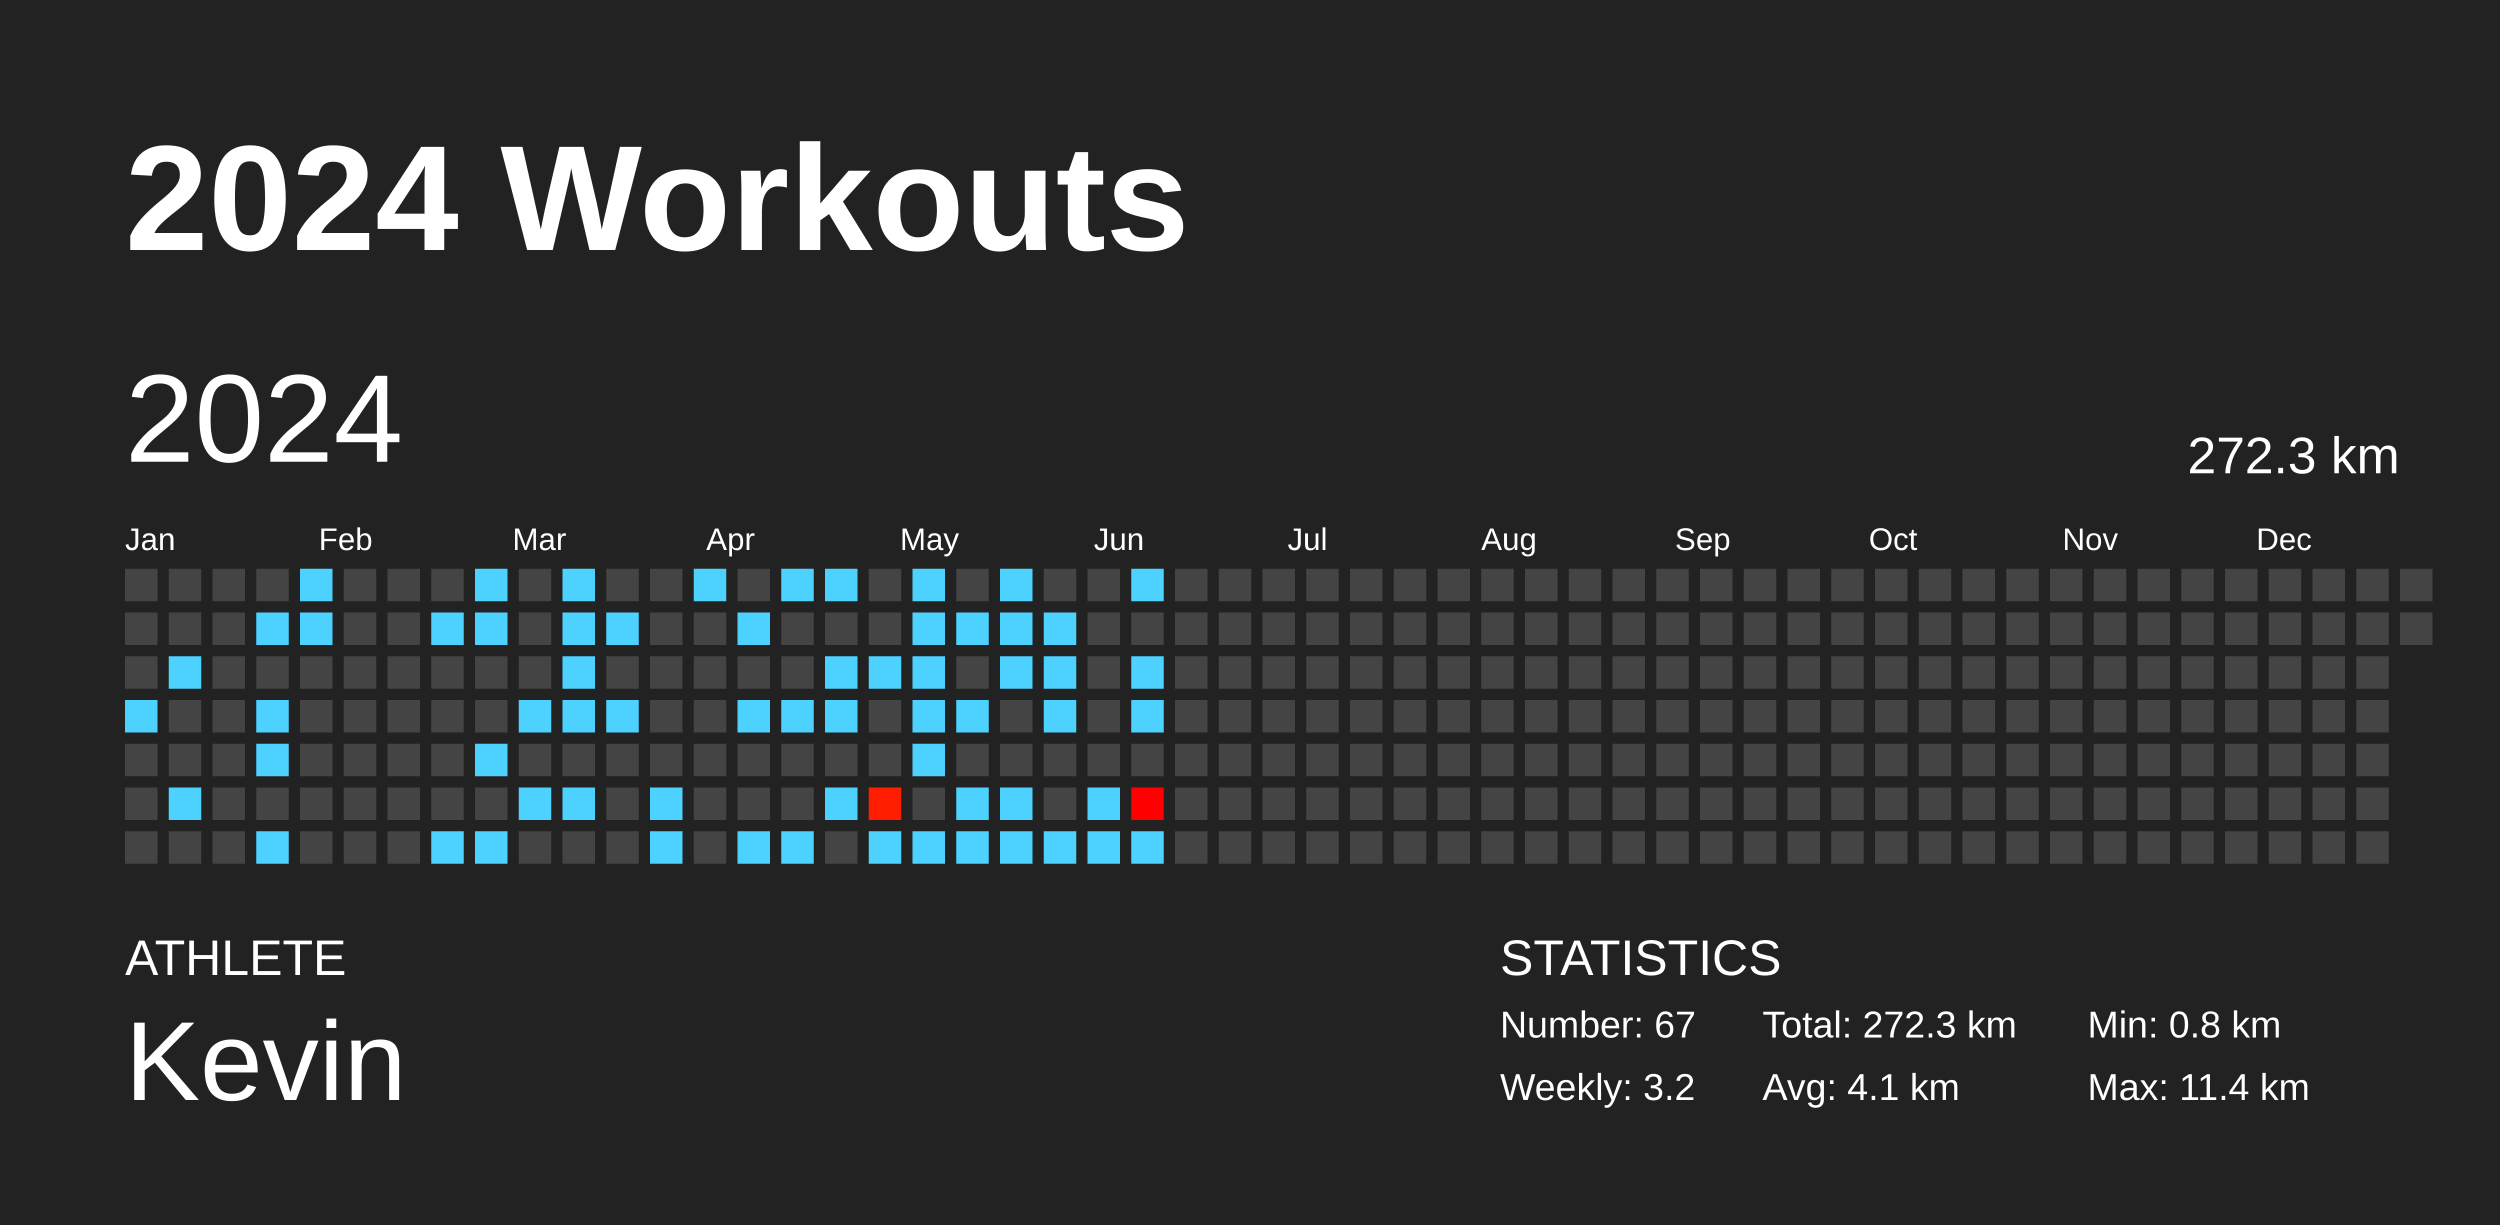
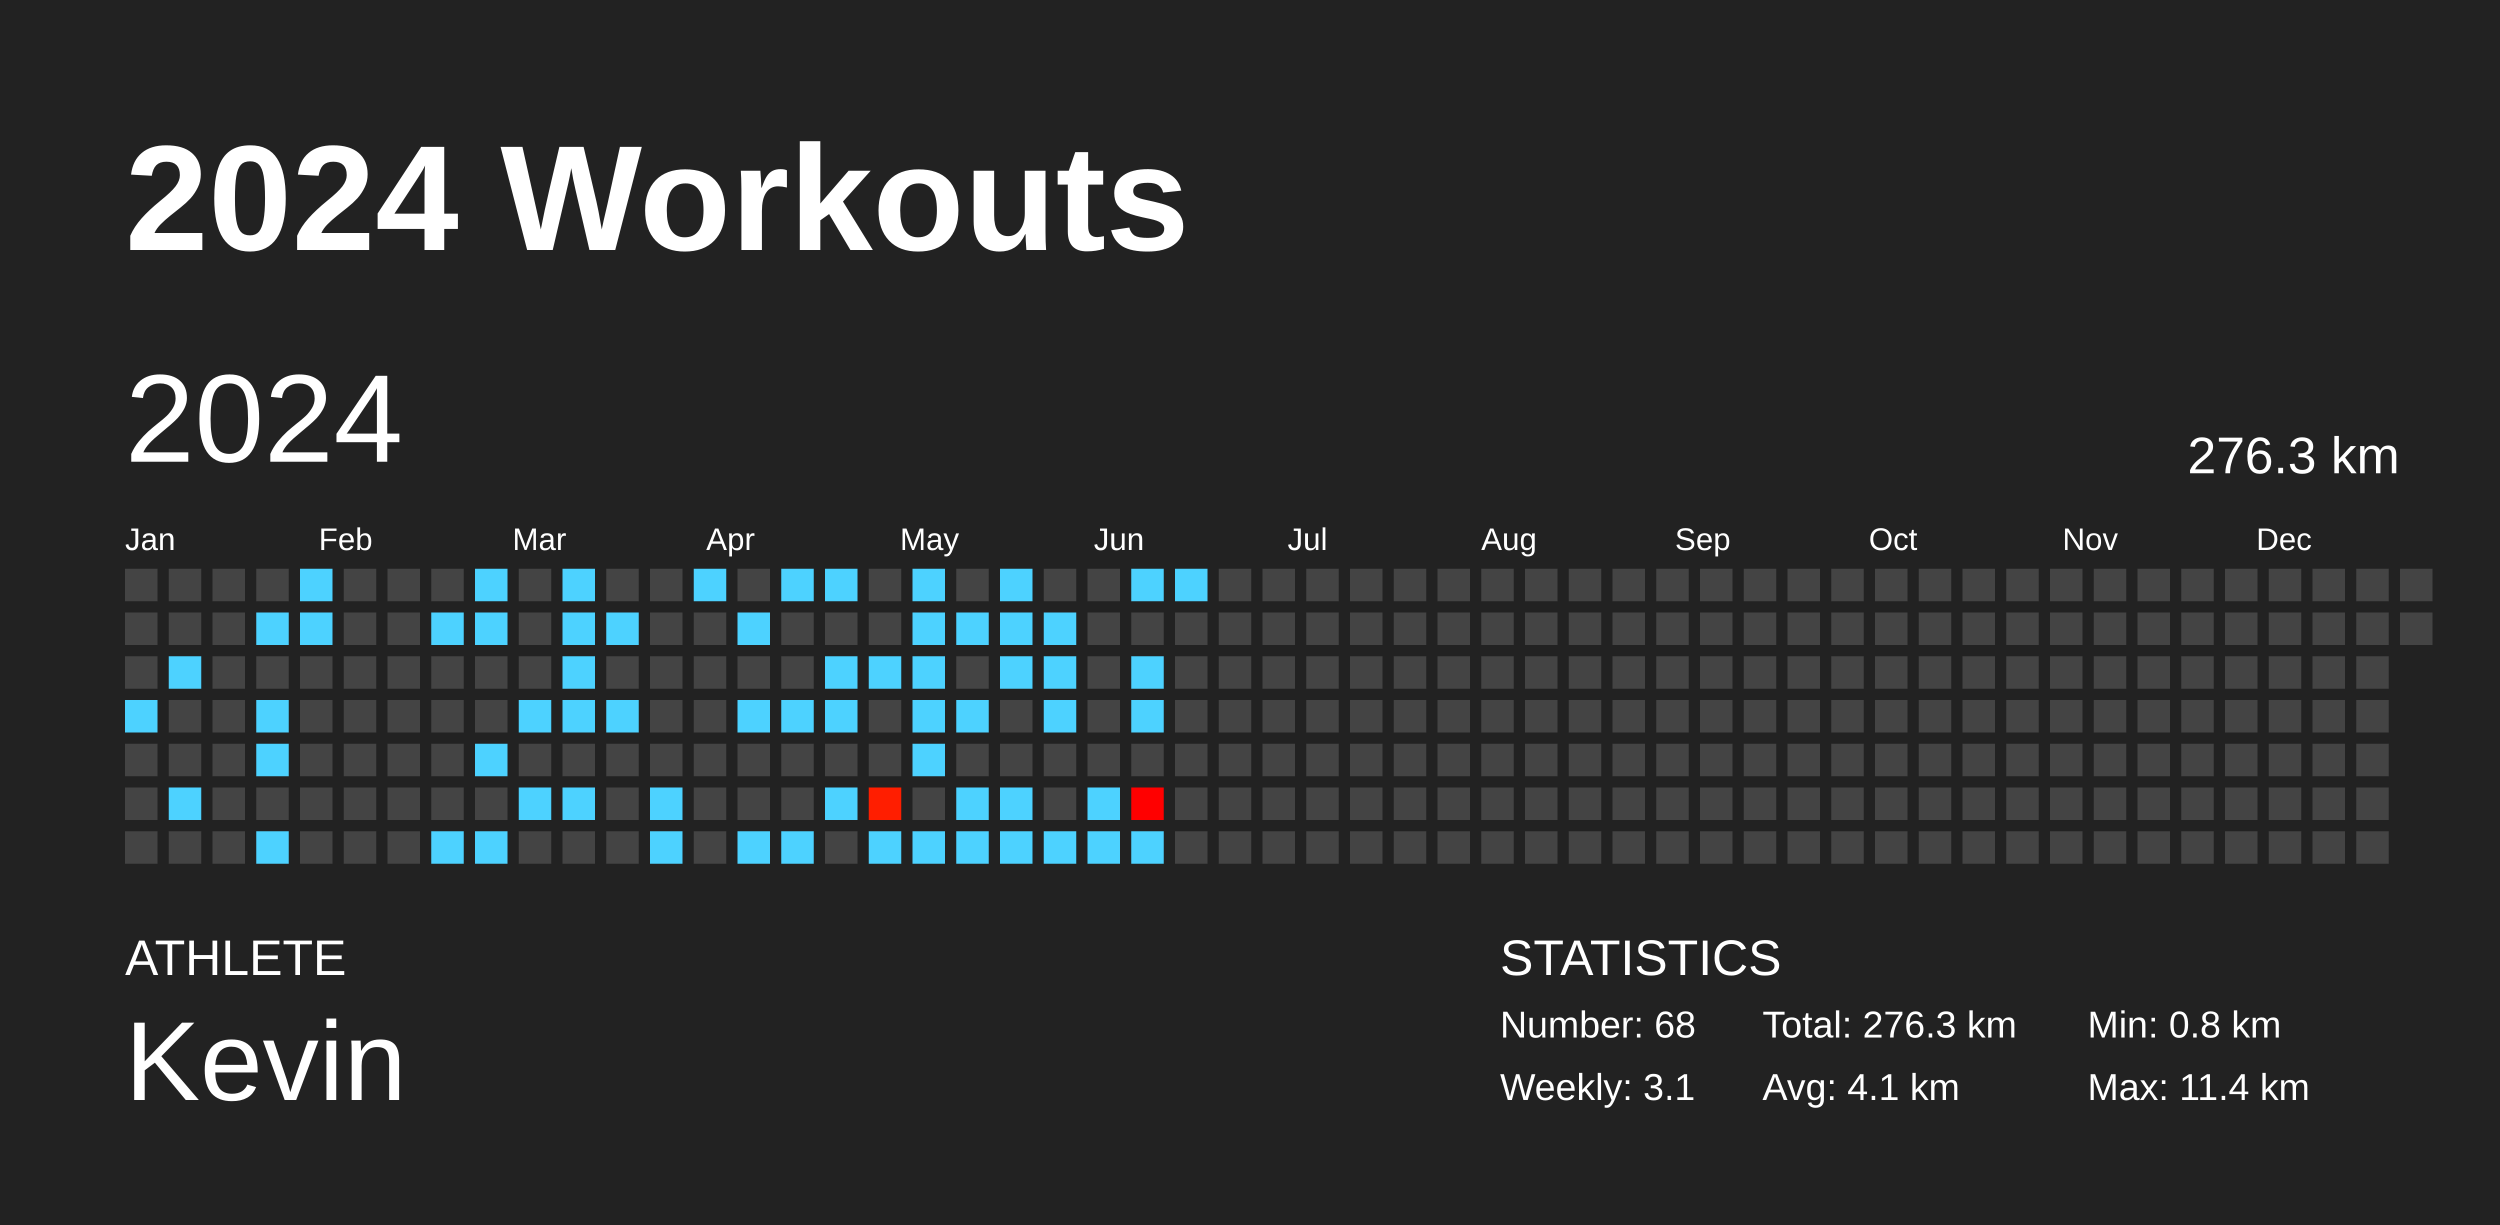
<svg xmlns="http://www.w3.org/2000/svg" baseProfile="full" height="98mm" version="1.1" viewBox="0,0,200,98" width="200mm">
  <defs />
  <rect fill="#222222" height="98" width="200" x="0" y="0" />
  <text fill="#FFFFFF" style="font-size:12px; font-family:Arial; font-weight:bold;" x="10" y="20">2024 Workouts</text>
  <text fill="#FFFFFF" style="font-size:4px; font-family:Arial" x="10" y="78">ATHLETE</text>
  <text fill="#FFFFFF" style="font-size:9px; font-family:Arial" x="10" y="88">Kevin</text>
  <text fill="#FFFFFF" style="font-size:4px; font-family:Arial" x="120" y="78">STATISTICS</text>
-   <text fill="#FFFFFF" style="font-size:3px; font-family:Arial" x="120" y="83">Number: 67</text>
-   <text fill="#FFFFFF" style="font-size:3px; font-family:Arial" x="120" y="88">Weekly: 3.2</text>
-   <text fill="#FFFFFF" style="font-size:3px; font-family:Arial" x="141" y="83">Total: 272.3 km</text>
+   <text fill="#FFFFFF" style="font-size:3px; font-family:Arial" x="120" y="83">Number: 68</text>
+   <text fill="#FFFFFF" style="font-size:3px; font-family:Arial" x="120" y="88">Weekly: 3.1</text>
+   <text fill="#FFFFFF" style="font-size:3px; font-family:Arial" x="141" y="83">Total: 276.3 km</text>
  <text fill="#FFFFFF" style="font-size:3px; font-family:Arial" x="141" y="88">Avg: 4.1 km</text>
  <text fill="#FFFFFF" style="font-size:3px; font-family:Arial" x="167" y="83">Min: 0.8 km</text>
  <text fill="#FFFFFF" style="font-size:3px; font-family:Arial" x="167" y="88">Max: 11.4 km</text>
  <text dominant-baseline="hanging" fill="#FFFFFF" style="font-size:10.0px; font-family:Arial;" x="10" y="30">2024</text>
-   <text dominant-baseline="hanging" fill="#FFFFFF" style="font-size:4.125px; font-family:Arial;" x="175" y="35">272.3 km</text>
+   <text dominant-baseline="hanging" fill="#FFFFFF" style="font-size:4.125px; font-family:Arial;" x="175" y="35">276.3 km</text>
  <text fill="#FFFFFF" style="font-size:2.5px; font-family:Arial" x="10.0" y="44">Jan</text>
  <text fill="#FFFFFF" style="font-size:2.5px; font-family:Arial" x="25.5" y="44">Feb</text>
  <text fill="#FFFFFF" style="font-size:2.5px; font-family:Arial" x="41.0" y="44">Mar</text>
  <text fill="#FFFFFF" style="font-size:2.5px; font-family:Arial" x="56.5" y="44">Apr</text>
  <text fill="#FFFFFF" style="font-size:2.5px; font-family:Arial" x="72.0" y="44">May</text>
  <text fill="#FFFFFF" style="font-size:2.5px; font-family:Arial" x="87.5" y="44">Jun</text>
  <text fill="#FFFFFF" style="font-size:2.5px; font-family:Arial" x="103.0" y="44">Jul</text>
  <text fill="#FFFFFF" style="font-size:2.5px; font-family:Arial" x="118.5" y="44">Aug</text>
  <text fill="#FFFFFF" style="font-size:2.5px; font-family:Arial" x="134.0" y="44">Sep</text>
  <text fill="#FFFFFF" style="font-size:2.5px; font-family:Arial" x="149.5" y="44">Oct</text>
  <text fill="#FFFFFF" style="font-size:2.5px; font-family:Arial" x="165.0" y="44">Nov</text>
  <text fill="#FFFFFF" style="font-size:2.5px; font-family:Arial" x="180.5" y="44">Dec</text>
  <rect fill="#444444" height="2.6" width="2.6" x="10.0" y="45.5" />
  <rect fill="#444444" height="2.6" width="2.6" x="10.0" y="49.0" />
  <rect fill="#444444" height="2.6" width="2.6" x="10.0" y="52.5" />
  <rect fill="#4dd2ff" height="2.6" width="2.6" x="10.0" y="56.0" />
  <rect fill="#444444" height="2.6" width="2.6" x="10.0" y="59.5" />
  <rect fill="#444444" height="2.6" width="2.6" x="10.0" y="63.0" />
  <rect fill="#444444" height="2.6" width="2.6" x="10.0" y="66.5" />
  <rect fill="#444444" height="2.6" width="2.6" x="13.5" y="45.5" />
  <rect fill="#444444" height="2.6" width="2.6" x="13.5" y="49.0" />
  <rect fill="#4dd2ff" height="2.6" width="2.6" x="13.5" y="52.5" />
  <rect fill="#444444" height="2.6" width="2.6" x="13.5" y="56.0" />
  <rect fill="#444444" height="2.6" width="2.6" x="13.5" y="59.5" />
  <rect fill="#4dd2ff" height="2.6" width="2.6" x="13.5" y="63.0" />
  <rect fill="#444444" height="2.6" width="2.6" x="13.5" y="66.5" />
  <rect fill="#444444" height="2.6" width="2.6" x="17.0" y="45.5" />
  <rect fill="#444444" height="2.6" width="2.6" x="17.0" y="49.0" />
  <rect fill="#444444" height="2.6" width="2.6" x="17.0" y="52.5" />
  <rect fill="#444444" height="2.6" width="2.6" x="17.0" y="56.0" />
  <rect fill="#444444" height="2.6" width="2.6" x="17.0" y="59.5" />
  <rect fill="#444444" height="2.6" width="2.6" x="17.0" y="63.0" />
  <rect fill="#444444" height="2.6" width="2.6" x="17.0" y="66.5" />
  <rect fill="#444444" height="2.6" width="2.6" x="20.5" y="45.5" />
  <rect fill="#4dd2ff" height="2.6" width="2.6" x="20.5" y="49.0" />
  <rect fill="#444444" height="2.6" width="2.6" x="20.5" y="52.5" />
  <rect fill="#4dd2ff" height="2.6" width="2.6" x="20.5" y="56.0" />
  <rect fill="#4dd2ff" height="2.6" width="2.6" x="20.5" y="59.5" />
  <rect fill="#444444" height="2.6" width="2.6" x="20.5" y="63.0" />
  <rect fill="#4dd2ff" height="2.6" width="2.6" x="20.5" y="66.5" />
  <rect fill="#4dd2ff" height="2.6" width="2.6" x="24.0" y="45.5" />
  <rect fill="#4dd2ff" height="2.6" width="2.6" x="24.0" y="49.0" />
  <rect fill="#444444" height="2.6" width="2.6" x="24.0" y="52.5" />
  <rect fill="#444444" height="2.6" width="2.6" x="24.0" y="56.0" />
  <rect fill="#444444" height="2.6" width="2.6" x="24.0" y="59.5" />
  <rect fill="#444444" height="2.6" width="2.6" x="24.0" y="63.0" />
  <rect fill="#444444" height="2.6" width="2.6" x="24.0" y="66.5" />
  <rect fill="#444444" height="2.6" width="2.6" x="27.5" y="45.5" />
  <rect fill="#444444" height="2.6" width="2.6" x="27.5" y="49.0" />
  <rect fill="#444444" height="2.6" width="2.6" x="27.5" y="52.5" />
  <rect fill="#444444" height="2.6" width="2.6" x="27.5" y="56.0" />
  <rect fill="#444444" height="2.6" width="2.6" x="27.5" y="59.5" />
  <rect fill="#444444" height="2.6" width="2.6" x="27.5" y="63.0" />
  <rect fill="#444444" height="2.6" width="2.6" x="27.5" y="66.5" />
  <rect fill="#444444" height="2.6" width="2.6" x="31.0" y="45.5" />
  <rect fill="#444444" height="2.6" width="2.6" x="31.0" y="49.0" />
  <rect fill="#444444" height="2.6" width="2.6" x="31.0" y="52.5" />
  <rect fill="#444444" height="2.6" width="2.6" x="31.0" y="56.0" />
  <rect fill="#444444" height="2.6" width="2.6" x="31.0" y="59.5" />
  <rect fill="#444444" height="2.6" width="2.6" x="31.0" y="63.0" />
  <rect fill="#444444" height="2.6" width="2.6" x="31.0" y="66.5" />
  <rect fill="#444444" height="2.6" width="2.6" x="34.5" y="45.5" />
  <rect fill="#4dd2ff" height="2.6" width="2.6" x="34.5" y="49.0" />
  <rect fill="#444444" height="2.6" width="2.6" x="34.5" y="52.5" />
  <rect fill="#444444" height="2.6" width="2.6" x="34.5" y="56.0" />
  <rect fill="#444444" height="2.6" width="2.6" x="34.5" y="59.5" />
  <rect fill="#444444" height="2.6" width="2.6" x="34.5" y="63.0" />
  <rect fill="#4dd2ff" height="2.6" width="2.6" x="34.5" y="66.5" />
  <rect fill="#4dd2ff" height="2.6" width="2.6" x="38.0" y="45.5" />
  <rect fill="#4dd2ff" height="2.6" width="2.6" x="38.0" y="49.0" />
  <rect fill="#444444" height="2.6" width="2.6" x="38.0" y="52.5" />
  <rect fill="#444444" height="2.6" width="2.6" x="38.0" y="56.0" />
  <rect fill="#4dd2ff" height="2.6" width="2.6" x="38.0" y="59.5" />
  <rect fill="#444444" height="2.6" width="2.6" x="38.0" y="63.0" />
  <rect fill="#4dd2ff" height="2.6" width="2.6" x="38.0" y="66.5" />
  <rect fill="#444444" height="2.6" width="2.6" x="41.5" y="45.5" />
  <rect fill="#444444" height="2.6" width="2.6" x="41.5" y="49.0" />
  <rect fill="#444444" height="2.6" width="2.6" x="41.5" y="52.5" />
  <rect fill="#4dd2ff" height="2.6" width="2.6" x="41.5" y="56.0" />
  <rect fill="#444444" height="2.6" width="2.6" x="41.5" y="59.5" />
  <rect fill="#4dd2ff" height="2.6" width="2.6" x="41.5" y="63.0" />
  <rect fill="#444444" height="2.6" width="2.6" x="41.5" y="66.5" />
  <rect fill="#4dd2ff" height="2.6" width="2.6" x="45.0" y="45.5" />
  <rect fill="#4dd2ff" height="2.6" width="2.6" x="45.0" y="49.0" />
  <rect fill="#4dd2ff" height="2.6" width="2.6" x="45.0" y="52.5" />
  <rect fill="#4dd2ff" height="2.6" width="2.6" x="45.0" y="56.0" />
  <rect fill="#444444" height="2.6" width="2.6" x="45.0" y="59.5" />
  <rect fill="#4dd2ff" height="2.6" width="2.6" x="45.0" y="63.0" />
  <rect fill="#444444" height="2.6" width="2.6" x="45.0" y="66.5" />
  <rect fill="#444444" height="2.6" width="2.6" x="48.5" y="45.5" />
  <rect fill="#4dd2ff" height="2.6" width="2.6" x="48.5" y="49.0" />
  <rect fill="#444444" height="2.6" width="2.6" x="48.5" y="52.5" />
  <rect fill="#4dd2ff" height="2.6" width="2.6" x="48.5" y="56.0" />
  <rect fill="#444444" height="2.6" width="2.6" x="48.5" y="59.5" />
  <rect fill="#444444" height="2.6" width="2.6" x="48.5" y="63.0" />
  <rect fill="#444444" height="2.6" width="2.6" x="48.5" y="66.5" />
  <rect fill="#444444" height="2.6" width="2.6" x="52.0" y="45.5" />
  <rect fill="#444444" height="2.6" width="2.6" x="52.0" y="49.0" />
  <rect fill="#444444" height="2.6" width="2.6" x="52.0" y="52.5" />
  <rect fill="#444444" height="2.6" width="2.6" x="52.0" y="56.0" />
  <rect fill="#444444" height="2.6" width="2.6" x="52.0" y="59.5" />
  <rect fill="#4dd2ff" height="2.6" width="2.6" x="52.0" y="63.0" />
  <rect fill="#4dd2ff" height="2.6" width="2.6" x="52.0" y="66.5" />
  <rect fill="#4dd2ff" height="2.6" width="2.6" x="55.5" y="45.5" />
  <rect fill="#444444" height="2.6" width="2.6" x="55.5" y="49.0" />
  <rect fill="#444444" height="2.6" width="2.6" x="55.5" y="52.5" />
  <rect fill="#444444" height="2.6" width="2.6" x="55.5" y="56.0" />
  <rect fill="#444444" height="2.6" width="2.6" x="55.5" y="59.5" />
  <rect fill="#444444" height="2.6" width="2.6" x="55.5" y="63.0" />
  <rect fill="#444444" height="2.6" width="2.6" x="55.5" y="66.5" />
  <rect fill="#444444" height="2.6" width="2.6" x="59.0" y="45.5" />
  <rect fill="#4dd2ff" height="2.6" width="2.6" x="59.0" y="49.0" />
  <rect fill="#444444" height="2.6" width="2.6" x="59.0" y="52.5" />
  <rect fill="#4dd2ff" height="2.6" width="2.6" x="59.0" y="56.0" />
  <rect fill="#444444" height="2.6" width="2.6" x="59.0" y="59.5" />
  <rect fill="#444444" height="2.6" width="2.6" x="59.0" y="63.0" />
  <rect fill="#4dd2ff" height="2.6" width="2.6" x="59.0" y="66.5" />
  <rect fill="#4dd2ff" height="2.6" width="2.6" x="62.5" y="45.5" />
  <rect fill="#444444" height="2.6" width="2.6" x="62.5" y="49.0" />
  <rect fill="#444444" height="2.6" width="2.6" x="62.5" y="52.5" />
  <rect fill="#4dd2ff" height="2.6" width="2.6" x="62.5" y="56.0" />
  <rect fill="#444444" height="2.6" width="2.6" x="62.5" y="59.5" />
  <rect fill="#444444" height="2.6" width="2.6" x="62.5" y="63.0" />
  <rect fill="#4dd2ff" height="2.6" width="2.6" x="62.5" y="66.5" />
  <rect fill="#4dd2ff" height="2.6" width="2.6" x="66.0" y="45.5" />
  <rect fill="#444444" height="2.6" width="2.6" x="66.0" y="49.0" />
  <rect fill="#4dd2ff" height="2.6" width="2.6" x="66.0" y="52.5" />
  <rect fill="#4dd2ff" height="2.6" width="2.6" x="66.0" y="56.0" />
  <rect fill="#444444" height="2.6" width="2.6" x="66.0" y="59.5" />
  <rect fill="#4dd2ff" height="2.6" width="2.6" x="66.0" y="63.0" />
  <rect fill="#444444" height="2.6" width="2.6" x="66.0" y="66.5" />
  <rect fill="#444444" height="2.6" width="2.6" x="69.5" y="45.5" />
  <rect fill="#444444" height="2.6" width="2.6" x="69.5" y="49.0" />
  <rect fill="#4dd2ff" height="2.6" width="2.6" x="69.5" y="52.5" />
  <rect fill="#444444" height="2.6" width="2.6" x="69.5" y="56.0" />
  <rect fill="#444444" height="2.6" width="2.6" x="69.5" y="59.5" />
  <rect fill="#ff1e00" height="2.6" width="2.6" x="69.5" y="63.0" />
  <rect fill="#4dd2ff" height="2.6" width="2.6" x="69.5" y="66.5" />
  <rect fill="#4dd2ff" height="2.6" width="2.6" x="73.0" y="45.5" />
  <rect fill="#4dd2ff" height="2.6" width="2.6" x="73.0" y="49.0" />
  <rect fill="#4dd2ff" height="2.6" width="2.6" x="73.0" y="52.5" />
  <rect fill="#4dd2ff" height="2.6" width="2.6" x="73.0" y="56.0" />
  <rect fill="#4dd2ff" height="2.6" width="2.6" x="73.0" y="59.5" />
  <rect fill="#444444" height="2.6" width="2.6" x="73.0" y="63.0" />
  <rect fill="#4dd2ff" height="2.6" width="2.6" x="73.0" y="66.5" />
  <rect fill="#444444" height="2.6" width="2.6" x="76.5" y="45.5" />
  <rect fill="#4dd2ff" height="2.6" width="2.6" x="76.5" y="49.0" />
  <rect fill="#444444" height="2.6" width="2.6" x="76.5" y="52.5" />
  <rect fill="#4dd2ff" height="2.6" width="2.6" x="76.5" y="56.0" />
  <rect fill="#444444" height="2.6" width="2.6" x="76.5" y="59.5" />
  <rect fill="#4dd2ff" height="2.6" width="2.6" x="76.5" y="63.0" />
  <rect fill="#4dd2ff" height="2.6" width="2.6" x="76.5" y="66.5" />
  <rect fill="#4dd2ff" height="2.6" width="2.6" x="80.0" y="45.5" />
  <rect fill="#4dd2ff" height="2.6" width="2.6" x="80.0" y="49.0" />
  <rect fill="#4dd2ff" height="2.6" width="2.6" x="80.0" y="52.5" />
  <rect fill="#444444" height="2.6" width="2.6" x="80.0" y="56.0" />
  <rect fill="#444444" height="2.6" width="2.6" x="80.0" y="59.5" />
  <rect fill="#4dd2ff" height="2.6" width="2.6" x="80.0" y="63.0" />
  <rect fill="#4dd2ff" height="2.6" width="2.6" x="80.0" y="66.5" />
  <rect fill="#444444" height="2.6" width="2.6" x="83.5" y="45.5" />
  <rect fill="#4dd2ff" height="2.6" width="2.6" x="83.5" y="49.0" />
  <rect fill="#4dd2ff" height="2.6" width="2.6" x="83.5" y="52.5" />
  <rect fill="#4dd2ff" height="2.6" width="2.6" x="83.5" y="56.0" />
  <rect fill="#444444" height="2.6" width="2.6" x="83.5" y="59.5" />
  <rect fill="#444444" height="2.6" width="2.6" x="83.5" y="63.0" />
  <rect fill="#4dd2ff" height="2.6" width="2.6" x="83.5" y="66.5" />
  <rect fill="#444444" height="2.6" width="2.6" x="87.0" y="45.5" />
  <rect fill="#444444" height="2.6" width="2.6" x="87.0" y="49.0" />
  <rect fill="#444444" height="2.6" width="2.6" x="87.0" y="52.5" />
  <rect fill="#444444" height="2.6" width="2.6" x="87.0" y="56.0" />
  <rect fill="#444444" height="2.6" width="2.6" x="87.0" y="59.5" />
  <rect fill="#4dd2ff" height="2.6" width="2.6" x="87.0" y="63.0" />
  <rect fill="#4dd2ff" height="2.6" width="2.6" x="87.0" y="66.5" />
  <rect fill="#4dd2ff" height="2.6" width="2.6" x="90.5" y="45.5" />
  <rect fill="#444444" height="2.6" width="2.6" x="90.5" y="49.0" />
  <rect fill="#4dd2ff" height="2.6" width="2.6" x="90.5" y="52.5" />
  <rect fill="#4dd2ff" height="2.6" width="2.6" x="90.5" y="56.0" />
  <rect fill="#444444" height="2.6" width="2.6" x="90.5" y="59.5" />
  <rect fill="#ff0000" height="2.6" width="2.6" x="90.5" y="63.0" />
  <rect fill="#4dd2ff" height="2.6" width="2.6" x="90.5" y="66.5" />
-   <rect fill="#444444" height="2.6" width="2.6" x="94.0" y="45.5" />
+   <rect fill="#4dd2ff" height="2.6" width="2.6" x="94.0" y="45.5" />
  <rect fill="#444444" height="2.6" width="2.6" x="94.0" y="49.0" />
  <rect fill="#444444" height="2.6" width="2.6" x="94.0" y="52.5" />
  <rect fill="#444444" height="2.6" width="2.6" x="94.0" y="56.0" />
  <rect fill="#444444" height="2.6" width="2.6" x="94.0" y="59.5" />
  <rect fill="#444444" height="2.6" width="2.6" x="94.0" y="63.0" />
  <rect fill="#444444" height="2.6" width="2.6" x="94.0" y="66.5" />
  <rect fill="#444444" height="2.6" width="2.6" x="97.5" y="45.5" />
  <rect fill="#444444" height="2.6" width="2.6" x="97.5" y="49.0" />
  <rect fill="#444444" height="2.6" width="2.6" x="97.5" y="52.5" />
  <rect fill="#444444" height="2.6" width="2.6" x="97.5" y="56.0" />
  <rect fill="#444444" height="2.6" width="2.6" x="97.5" y="59.5" />
  <rect fill="#444444" height="2.6" width="2.6" x="97.5" y="63.0" />
  <rect fill="#444444" height="2.6" width="2.6" x="97.5" y="66.5" />
  <rect fill="#444444" height="2.6" width="2.6" x="101.0" y="45.5" />
  <rect fill="#444444" height="2.6" width="2.6" x="101.0" y="49.0" />
  <rect fill="#444444" height="2.6" width="2.6" x="101.0" y="52.5" />
  <rect fill="#444444" height="2.6" width="2.6" x="101.0" y="56.0" />
  <rect fill="#444444" height="2.6" width="2.6" x="101.0" y="59.5" />
  <rect fill="#444444" height="2.6" width="2.6" x="101.0" y="63.0" />
  <rect fill="#444444" height="2.6" width="2.6" x="101.0" y="66.5" />
  <rect fill="#444444" height="2.6" width="2.6" x="104.5" y="45.5" />
  <rect fill="#444444" height="2.6" width="2.6" x="104.5" y="49.0" />
  <rect fill="#444444" height="2.6" width="2.6" x="104.5" y="52.5" />
  <rect fill="#444444" height="2.6" width="2.6" x="104.5" y="56.0" />
  <rect fill="#444444" height="2.6" width="2.6" x="104.5" y="59.5" />
  <rect fill="#444444" height="2.6" width="2.6" x="104.5" y="63.0" />
  <rect fill="#444444" height="2.6" width="2.6" x="104.5" y="66.5" />
  <rect fill="#444444" height="2.6" width="2.6" x="108.0" y="45.5" />
  <rect fill="#444444" height="2.6" width="2.6" x="108.0" y="49.0" />
  <rect fill="#444444" height="2.6" width="2.6" x="108.0" y="52.5" />
  <rect fill="#444444" height="2.6" width="2.6" x="108.0" y="56.0" />
  <rect fill="#444444" height="2.6" width="2.6" x="108.0" y="59.5" />
  <rect fill="#444444" height="2.6" width="2.6" x="108.0" y="63.0" />
  <rect fill="#444444" height="2.6" width="2.6" x="108.0" y="66.5" />
  <rect fill="#444444" height="2.6" width="2.6" x="111.5" y="45.5" />
  <rect fill="#444444" height="2.6" width="2.6" x="111.5" y="49.0" />
  <rect fill="#444444" height="2.6" width="2.6" x="111.5" y="52.5" />
  <rect fill="#444444" height="2.6" width="2.6" x="111.5" y="56.0" />
  <rect fill="#444444" height="2.6" width="2.6" x="111.5" y="59.5" />
  <rect fill="#444444" height="2.6" width="2.6" x="111.5" y="63.0" />
  <rect fill="#444444" height="2.6" width="2.6" x="111.5" y="66.5" />
  <rect fill="#444444" height="2.6" width="2.6" x="115.0" y="45.5" />
  <rect fill="#444444" height="2.6" width="2.6" x="115.0" y="49.0" />
  <rect fill="#444444" height="2.6" width="2.6" x="115.0" y="52.5" />
  <rect fill="#444444" height="2.6" width="2.6" x="115.0" y="56.0" />
  <rect fill="#444444" height="2.6" width="2.6" x="115.0" y="59.5" />
  <rect fill="#444444" height="2.6" width="2.6" x="115.0" y="63.0" />
  <rect fill="#444444" height="2.6" width="2.6" x="115.0" y="66.5" />
  <rect fill="#444444" height="2.6" width="2.6" x="118.5" y="45.5" />
  <rect fill="#444444" height="2.6" width="2.6" x="118.5" y="49.0" />
  <rect fill="#444444" height="2.6" width="2.6" x="118.5" y="52.5" />
  <rect fill="#444444" height="2.6" width="2.6" x="118.5" y="56.0" />
  <rect fill="#444444" height="2.6" width="2.6" x="118.5" y="59.5" />
  <rect fill="#444444" height="2.6" width="2.6" x="118.5" y="63.0" />
  <rect fill="#444444" height="2.6" width="2.6" x="118.5" y="66.5" />
  <rect fill="#444444" height="2.6" width="2.6" x="122.0" y="45.5" />
  <rect fill="#444444" height="2.6" width="2.6" x="122.0" y="49.0" />
  <rect fill="#444444" height="2.6" width="2.6" x="122.0" y="52.5" />
  <rect fill="#444444" height="2.6" width="2.6" x="122.0" y="56.0" />
  <rect fill="#444444" height="2.6" width="2.6" x="122.0" y="59.5" />
  <rect fill="#444444" height="2.6" width="2.6" x="122.0" y="63.0" />
  <rect fill="#444444" height="2.6" width="2.6" x="122.0" y="66.5" />
  <rect fill="#444444" height="2.6" width="2.6" x="125.5" y="45.5" />
  <rect fill="#444444" height="2.6" width="2.6" x="125.5" y="49.0" />
  <rect fill="#444444" height="2.6" width="2.6" x="125.5" y="52.5" />
  <rect fill="#444444" height="2.6" width="2.6" x="125.5" y="56.0" />
  <rect fill="#444444" height="2.6" width="2.6" x="125.5" y="59.5" />
  <rect fill="#444444" height="2.6" width="2.6" x="125.5" y="63.0" />
  <rect fill="#444444" height="2.6" width="2.6" x="125.5" y="66.5" />
  <rect fill="#444444" height="2.6" width="2.6" x="129.0" y="45.5" />
  <rect fill="#444444" height="2.6" width="2.6" x="129.0" y="49.0" />
  <rect fill="#444444" height="2.6" width="2.6" x="129.0" y="52.5" />
  <rect fill="#444444" height="2.6" width="2.6" x="129.0" y="56.0" />
  <rect fill="#444444" height="2.6" width="2.6" x="129.0" y="59.5" />
  <rect fill="#444444" height="2.6" width="2.6" x="129.0" y="63.0" />
  <rect fill="#444444" height="2.6" width="2.6" x="129.0" y="66.5" />
  <rect fill="#444444" height="2.6" width="2.6" x="132.5" y="45.5" />
  <rect fill="#444444" height="2.6" width="2.6" x="132.5" y="49.0" />
  <rect fill="#444444" height="2.6" width="2.6" x="132.5" y="52.5" />
  <rect fill="#444444" height="2.6" width="2.6" x="132.5" y="56.0" />
  <rect fill="#444444" height="2.6" width="2.6" x="132.5" y="59.5" />
  <rect fill="#444444" height="2.6" width="2.6" x="132.5" y="63.0" />
  <rect fill="#444444" height="2.6" width="2.6" x="132.5" y="66.5" />
  <rect fill="#444444" height="2.6" width="2.6" x="136.0" y="45.5" />
  <rect fill="#444444" height="2.6" width="2.6" x="136.0" y="49.0" />
  <rect fill="#444444" height="2.6" width="2.6" x="136.0" y="52.5" />
  <rect fill="#444444" height="2.6" width="2.6" x="136.0" y="56.0" />
  <rect fill="#444444" height="2.6" width="2.6" x="136.0" y="59.5" />
  <rect fill="#444444" height="2.6" width="2.6" x="136.0" y="63.0" />
  <rect fill="#444444" height="2.6" width="2.6" x="136.0" y="66.5" />
  <rect fill="#444444" height="2.6" width="2.6" x="139.5" y="45.5" />
  <rect fill="#444444" height="2.6" width="2.6" x="139.5" y="49.0" />
  <rect fill="#444444" height="2.6" width="2.6" x="139.5" y="52.5" />
  <rect fill="#444444" height="2.6" width="2.6" x="139.5" y="56.0" />
  <rect fill="#444444" height="2.6" width="2.6" x="139.5" y="59.5" />
  <rect fill="#444444" height="2.6" width="2.6" x="139.5" y="63.0" />
  <rect fill="#444444" height="2.6" width="2.6" x="139.5" y="66.5" />
  <rect fill="#444444" height="2.6" width="2.6" x="143.0" y="45.5" />
  <rect fill="#444444" height="2.6" width="2.6" x="143.0" y="49.0" />
  <rect fill="#444444" height="2.6" width="2.6" x="143.0" y="52.5" />
  <rect fill="#444444" height="2.6" width="2.6" x="143.0" y="56.0" />
  <rect fill="#444444" height="2.6" width="2.6" x="143.0" y="59.5" />
  <rect fill="#444444" height="2.6" width="2.6" x="143.0" y="63.0" />
  <rect fill="#444444" height="2.6" width="2.6" x="143.0" y="66.5" />
  <rect fill="#444444" height="2.6" width="2.6" x="146.5" y="45.5" />
  <rect fill="#444444" height="2.6" width="2.6" x="146.5" y="49.0" />
  <rect fill="#444444" height="2.6" width="2.6" x="146.5" y="52.5" />
  <rect fill="#444444" height="2.6" width="2.6" x="146.5" y="56.0" />
  <rect fill="#444444" height="2.6" width="2.6" x="146.5" y="59.5" />
  <rect fill="#444444" height="2.6" width="2.6" x="146.5" y="63.0" />
  <rect fill="#444444" height="2.6" width="2.6" x="146.5" y="66.5" />
  <rect fill="#444444" height="2.6" width="2.6" x="150.0" y="45.5" />
  <rect fill="#444444" height="2.6" width="2.6" x="150.0" y="49.0" />
  <rect fill="#444444" height="2.6" width="2.6" x="150.0" y="52.5" />
  <rect fill="#444444" height="2.6" width="2.6" x="150.0" y="56.0" />
  <rect fill="#444444" height="2.6" width="2.6" x="150.0" y="59.5" />
  <rect fill="#444444" height="2.6" width="2.6" x="150.0" y="63.0" />
  <rect fill="#444444" height="2.6" width="2.6" x="150.0" y="66.5" />
  <rect fill="#444444" height="2.6" width="2.6" x="153.5" y="45.5" />
  <rect fill="#444444" height="2.6" width="2.6" x="153.5" y="49.0" />
  <rect fill="#444444" height="2.6" width="2.6" x="153.5" y="52.5" />
  <rect fill="#444444" height="2.6" width="2.6" x="153.5" y="56.0" />
  <rect fill="#444444" height="2.6" width="2.6" x="153.5" y="59.5" />
  <rect fill="#444444" height="2.6" width="2.6" x="153.5" y="63.0" />
  <rect fill="#444444" height="2.6" width="2.6" x="153.5" y="66.5" />
  <rect fill="#444444" height="2.6" width="2.6" x="157.0" y="45.5" />
  <rect fill="#444444" height="2.6" width="2.6" x="157.0" y="49.0" />
  <rect fill="#444444" height="2.6" width="2.6" x="157.0" y="52.5" />
  <rect fill="#444444" height="2.6" width="2.6" x="157.0" y="56.0" />
  <rect fill="#444444" height="2.6" width="2.6" x="157.0" y="59.5" />
  <rect fill="#444444" height="2.6" width="2.6" x="157.0" y="63.0" />
  <rect fill="#444444" height="2.6" width="2.6" x="157.0" y="66.5" />
  <rect fill="#444444" height="2.6" width="2.6" x="160.5" y="45.5" />
  <rect fill="#444444" height="2.6" width="2.6" x="160.5" y="49.0" />
  <rect fill="#444444" height="2.6" width="2.6" x="160.5" y="52.5" />
  <rect fill="#444444" height="2.6" width="2.6" x="160.5" y="56.0" />
  <rect fill="#444444" height="2.6" width="2.6" x="160.5" y="59.5" />
  <rect fill="#444444" height="2.6" width="2.6" x="160.5" y="63.0" />
  <rect fill="#444444" height="2.6" width="2.6" x="160.5" y="66.5" />
  <rect fill="#444444" height="2.6" width="2.6" x="164.0" y="45.5" />
  <rect fill="#444444" height="2.6" width="2.6" x="164.0" y="49.0" />
  <rect fill="#444444" height="2.6" width="2.6" x="164.0" y="52.5" />
  <rect fill="#444444" height="2.6" width="2.6" x="164.0" y="56.0" />
  <rect fill="#444444" height="2.6" width="2.6" x="164.0" y="59.5" />
  <rect fill="#444444" height="2.6" width="2.6" x="164.0" y="63.0" />
  <rect fill="#444444" height="2.6" width="2.6" x="164.0" y="66.5" />
  <rect fill="#444444" height="2.6" width="2.6" x="167.5" y="45.5" />
  <rect fill="#444444" height="2.6" width="2.6" x="167.5" y="49.0" />
  <rect fill="#444444" height="2.6" width="2.6" x="167.5" y="52.5" />
  <rect fill="#444444" height="2.6" width="2.6" x="167.5" y="56.0" />
  <rect fill="#444444" height="2.6" width="2.6" x="167.5" y="59.5" />
  <rect fill="#444444" height="2.6" width="2.6" x="167.5" y="63.0" />
  <rect fill="#444444" height="2.6" width="2.6" x="167.5" y="66.5" />
  <rect fill="#444444" height="2.6" width="2.6" x="171.0" y="45.5" />
  <rect fill="#444444" height="2.6" width="2.6" x="171.0" y="49.0" />
  <rect fill="#444444" height="2.6" width="2.6" x="171.0" y="52.5" />
  <rect fill="#444444" height="2.6" width="2.6" x="171.0" y="56.0" />
  <rect fill="#444444" height="2.6" width="2.6" x="171.0" y="59.5" />
  <rect fill="#444444" height="2.6" width="2.6" x="171.0" y="63.0" />
  <rect fill="#444444" height="2.6" width="2.6" x="171.0" y="66.5" />
  <rect fill="#444444" height="2.6" width="2.6" x="174.5" y="45.5" />
  <rect fill="#444444" height="2.6" width="2.6" x="174.5" y="49.0" />
  <rect fill="#444444" height="2.6" width="2.6" x="174.5" y="52.5" />
  <rect fill="#444444" height="2.6" width="2.6" x="174.5" y="56.0" />
  <rect fill="#444444" height="2.6" width="2.6" x="174.5" y="59.5" />
  <rect fill="#444444" height="2.6" width="2.6" x="174.5" y="63.0" />
  <rect fill="#444444" height="2.6" width="2.6" x="174.5" y="66.5" />
  <rect fill="#444444" height="2.6" width="2.6" x="178.0" y="45.5" />
  <rect fill="#444444" height="2.6" width="2.6" x="178.0" y="49.0" />
  <rect fill="#444444" height="2.6" width="2.6" x="178.0" y="52.5" />
  <rect fill="#444444" height="2.6" width="2.6" x="178.0" y="56.0" />
  <rect fill="#444444" height="2.6" width="2.6" x="178.0" y="59.5" />
  <rect fill="#444444" height="2.6" width="2.6" x="178.0" y="63.0" />
  <rect fill="#444444" height="2.6" width="2.6" x="178.0" y="66.5" />
  <rect fill="#444444" height="2.6" width="2.6" x="181.5" y="45.5" />
  <rect fill="#444444" height="2.6" width="2.6" x="181.5" y="49.0" />
  <rect fill="#444444" height="2.6" width="2.6" x="181.5" y="52.5" />
  <rect fill="#444444" height="2.6" width="2.6" x="181.5" y="56.0" />
  <rect fill="#444444" height="2.6" width="2.6" x="181.5" y="59.5" />
  <rect fill="#444444" height="2.6" width="2.6" x="181.5" y="63.0" />
  <rect fill="#444444" height="2.6" width="2.6" x="181.5" y="66.5" />
  <rect fill="#444444" height="2.6" width="2.6" x="185.0" y="45.5" />
  <rect fill="#444444" height="2.6" width="2.6" x="185.0" y="49.0" />
  <rect fill="#444444" height="2.6" width="2.6" x="185.0" y="52.5" />
  <rect fill="#444444" height="2.6" width="2.6" x="185.0" y="56.0" />
  <rect fill="#444444" height="2.6" width="2.6" x="185.0" y="59.5" />
  <rect fill="#444444" height="2.6" width="2.6" x="185.0" y="63.0" />
  <rect fill="#444444" height="2.6" width="2.6" x="185.0" y="66.5" />
  <rect fill="#444444" height="2.6" width="2.6" x="188.5" y="45.5" />
  <rect fill="#444444" height="2.6" width="2.6" x="188.5" y="49.0" />
  <rect fill="#444444" height="2.6" width="2.6" x="188.5" y="52.5" />
  <rect fill="#444444" height="2.6" width="2.6" x="188.5" y="56.0" />
  <rect fill="#444444" height="2.6" width="2.6" x="188.5" y="59.5" />
  <rect fill="#444444" height="2.6" width="2.6" x="188.5" y="63.0" />
  <rect fill="#444444" height="2.6" width="2.6" x="188.5" y="66.5" />
  <rect fill="#444444" height="2.6" width="2.6" x="192.0" y="45.5" />
  <rect fill="#444444" height="2.6" width="2.6" x="192.0" y="49.0" />
</svg>
